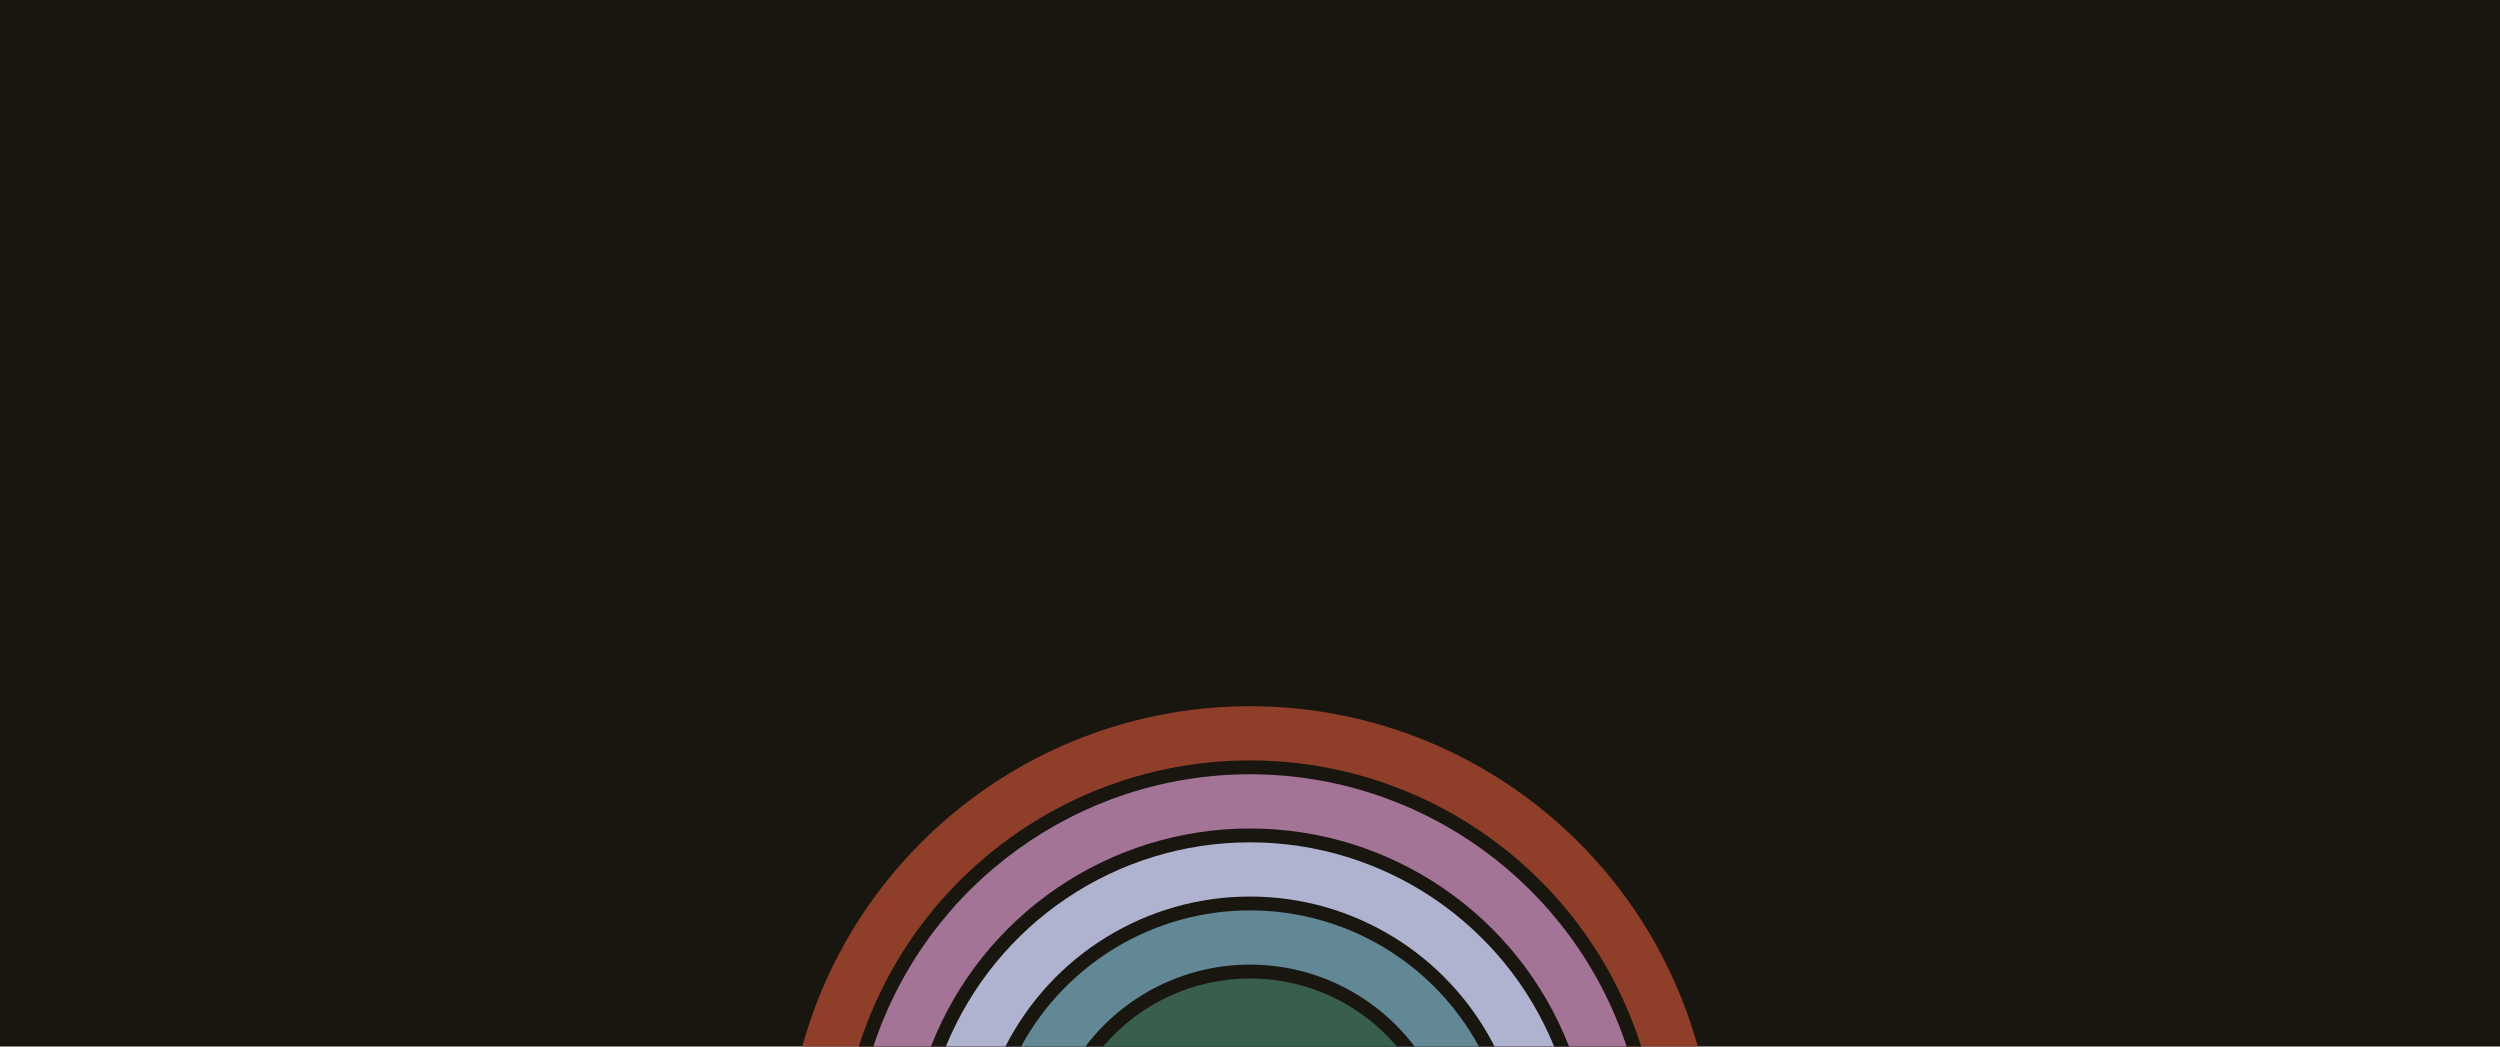
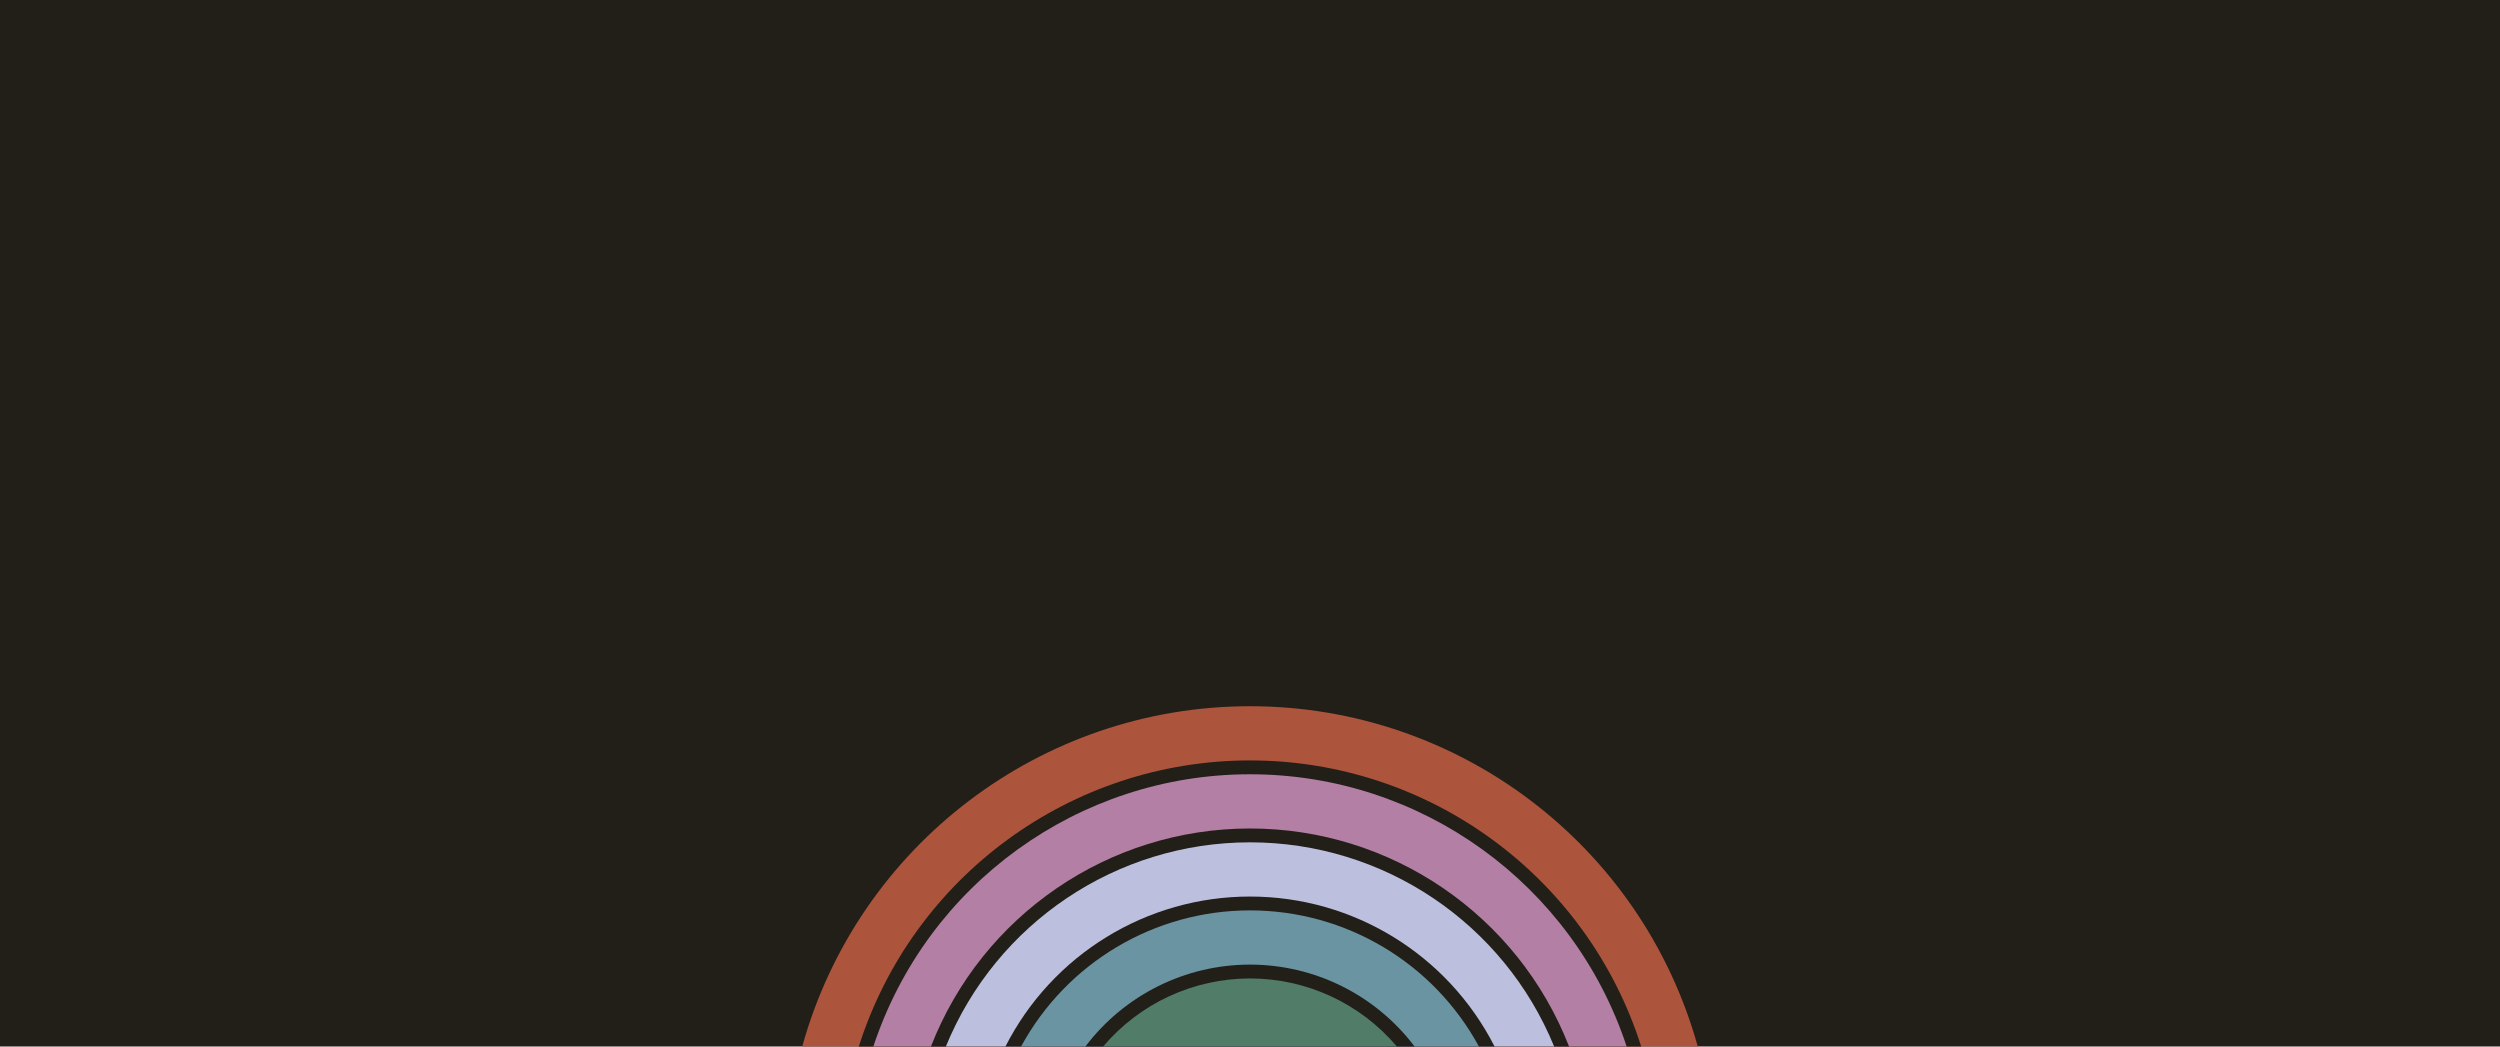
<svg xmlns="http://www.w3.org/2000/svg" width="3440" height="1440" viewBox="0 0 3440 1440">
-   <rect width="3440" height="1440" fill="#191610" />
-   <path d="M1103.88 1440A639.47 639.47 0 0 1 1720 971.75A639.47 639.47 0 0 1 2336.12 1440Z" fill="#8e3e29" />
-   <path d="M1181.7 1440A564.88 564.88 0 0 1 1720 1046.34A564.88 564.88 0 0 1 2258.3 1440Z" fill="#191610" />
-   <path d="M1201.73 1440A545.82 545.82 0 0 1 1720 1065.4A545.82 545.82 0 0 1 2238.27 1440Z" fill="#a47497" />
-   <path d="M1280.98 1440A471.22 471.22 0 0 1 1720 1139.99A471.22 471.22 0 0 1 2159.02 1440Z" fill="#191610" />
-   <path d="M1301.5 1440A452.17 452.17 0 0 1 1720 1159.05A452.17 452.17 0 0 1 2138.5 1440Z" fill="#afb3cf" />
-   <path d="M1383.48 1440A377.57 377.57 0 0 1 1720 1233.64A377.57 377.57 0 0 1 2056.52 1440Z" fill="#191610" />
-   <path d="M1405.01 1440A358.52 358.52 0 0 1 1720 1252.7A358.52 358.52 0 0 1 2034.99 1440Z" fill="#628895" />
-   <path d="M1493.51 1440A283.92 283.92 0 0 1 1720 1327.29A283.92 283.92 0 0 1 1946.49 1440Z" fill="#191610" />
-   <path d="M1517.91 1440A264.87 264.87 0 0 1 1720 1346.35A264.87 264.87 0 0 1 1922.09 1440Z" fill="#385f4d" />
+   <rect width="3440" height="1440" fill="#221f19" />
+   <path d="M1103.88 1440A639.47 639.47 0 0 1 1720 971.75A639.47 639.47 0 0 1 2336.12 1440Z" fill="#ad543c" />
+   <path d="M1181.7 1440A564.88 564.88 0 0 1 1720 1046.34A564.88 564.88 0 0 1 2258.3 1440Z" fill="#221f19" />
+   <path d="M1201.73 1440A545.82 545.82 0 0 1 1720 1065.4A545.82 545.82 0 0 1 2238.27 1440Z" fill="#b37fa4" />
+   <path d="M1280.98 1440A471.22 471.22 0 0 1 1720 1139.99A471.22 471.22 0 0 1 2159.02 1440Z" fill="#221f19" />
+   <path d="M1301.5 1440A452.17 452.17 0 0 1 1720 1159.05A452.17 452.17 0 0 1 2138.5 1440Z" fill="#bcc0de" />
+   <path d="M1383.48 1440A377.57 377.57 0 0 1 1720 1233.64A377.57 377.57 0 0 1 2056.52 1440Z" fill="#221f19" />
+   <path d="M1405.01 1440A358.52 358.52 0 0 1 1720 1252.7A358.52 358.52 0 0 1 2034.99 1440Z" fill="#6b94a3" />
+   <path d="M1493.51 1440A283.92 283.92 0 0 1 1720 1327.29A283.92 283.92 0 0 1 1946.49 1440Z" fill="#221f19" />
+   <path d="M1517.91 1440A264.87 264.87 0 0 1 1720 1346.35A264.87 264.87 0 0 1 1922.09 1440Z" fill="#517c68" />
</svg>
